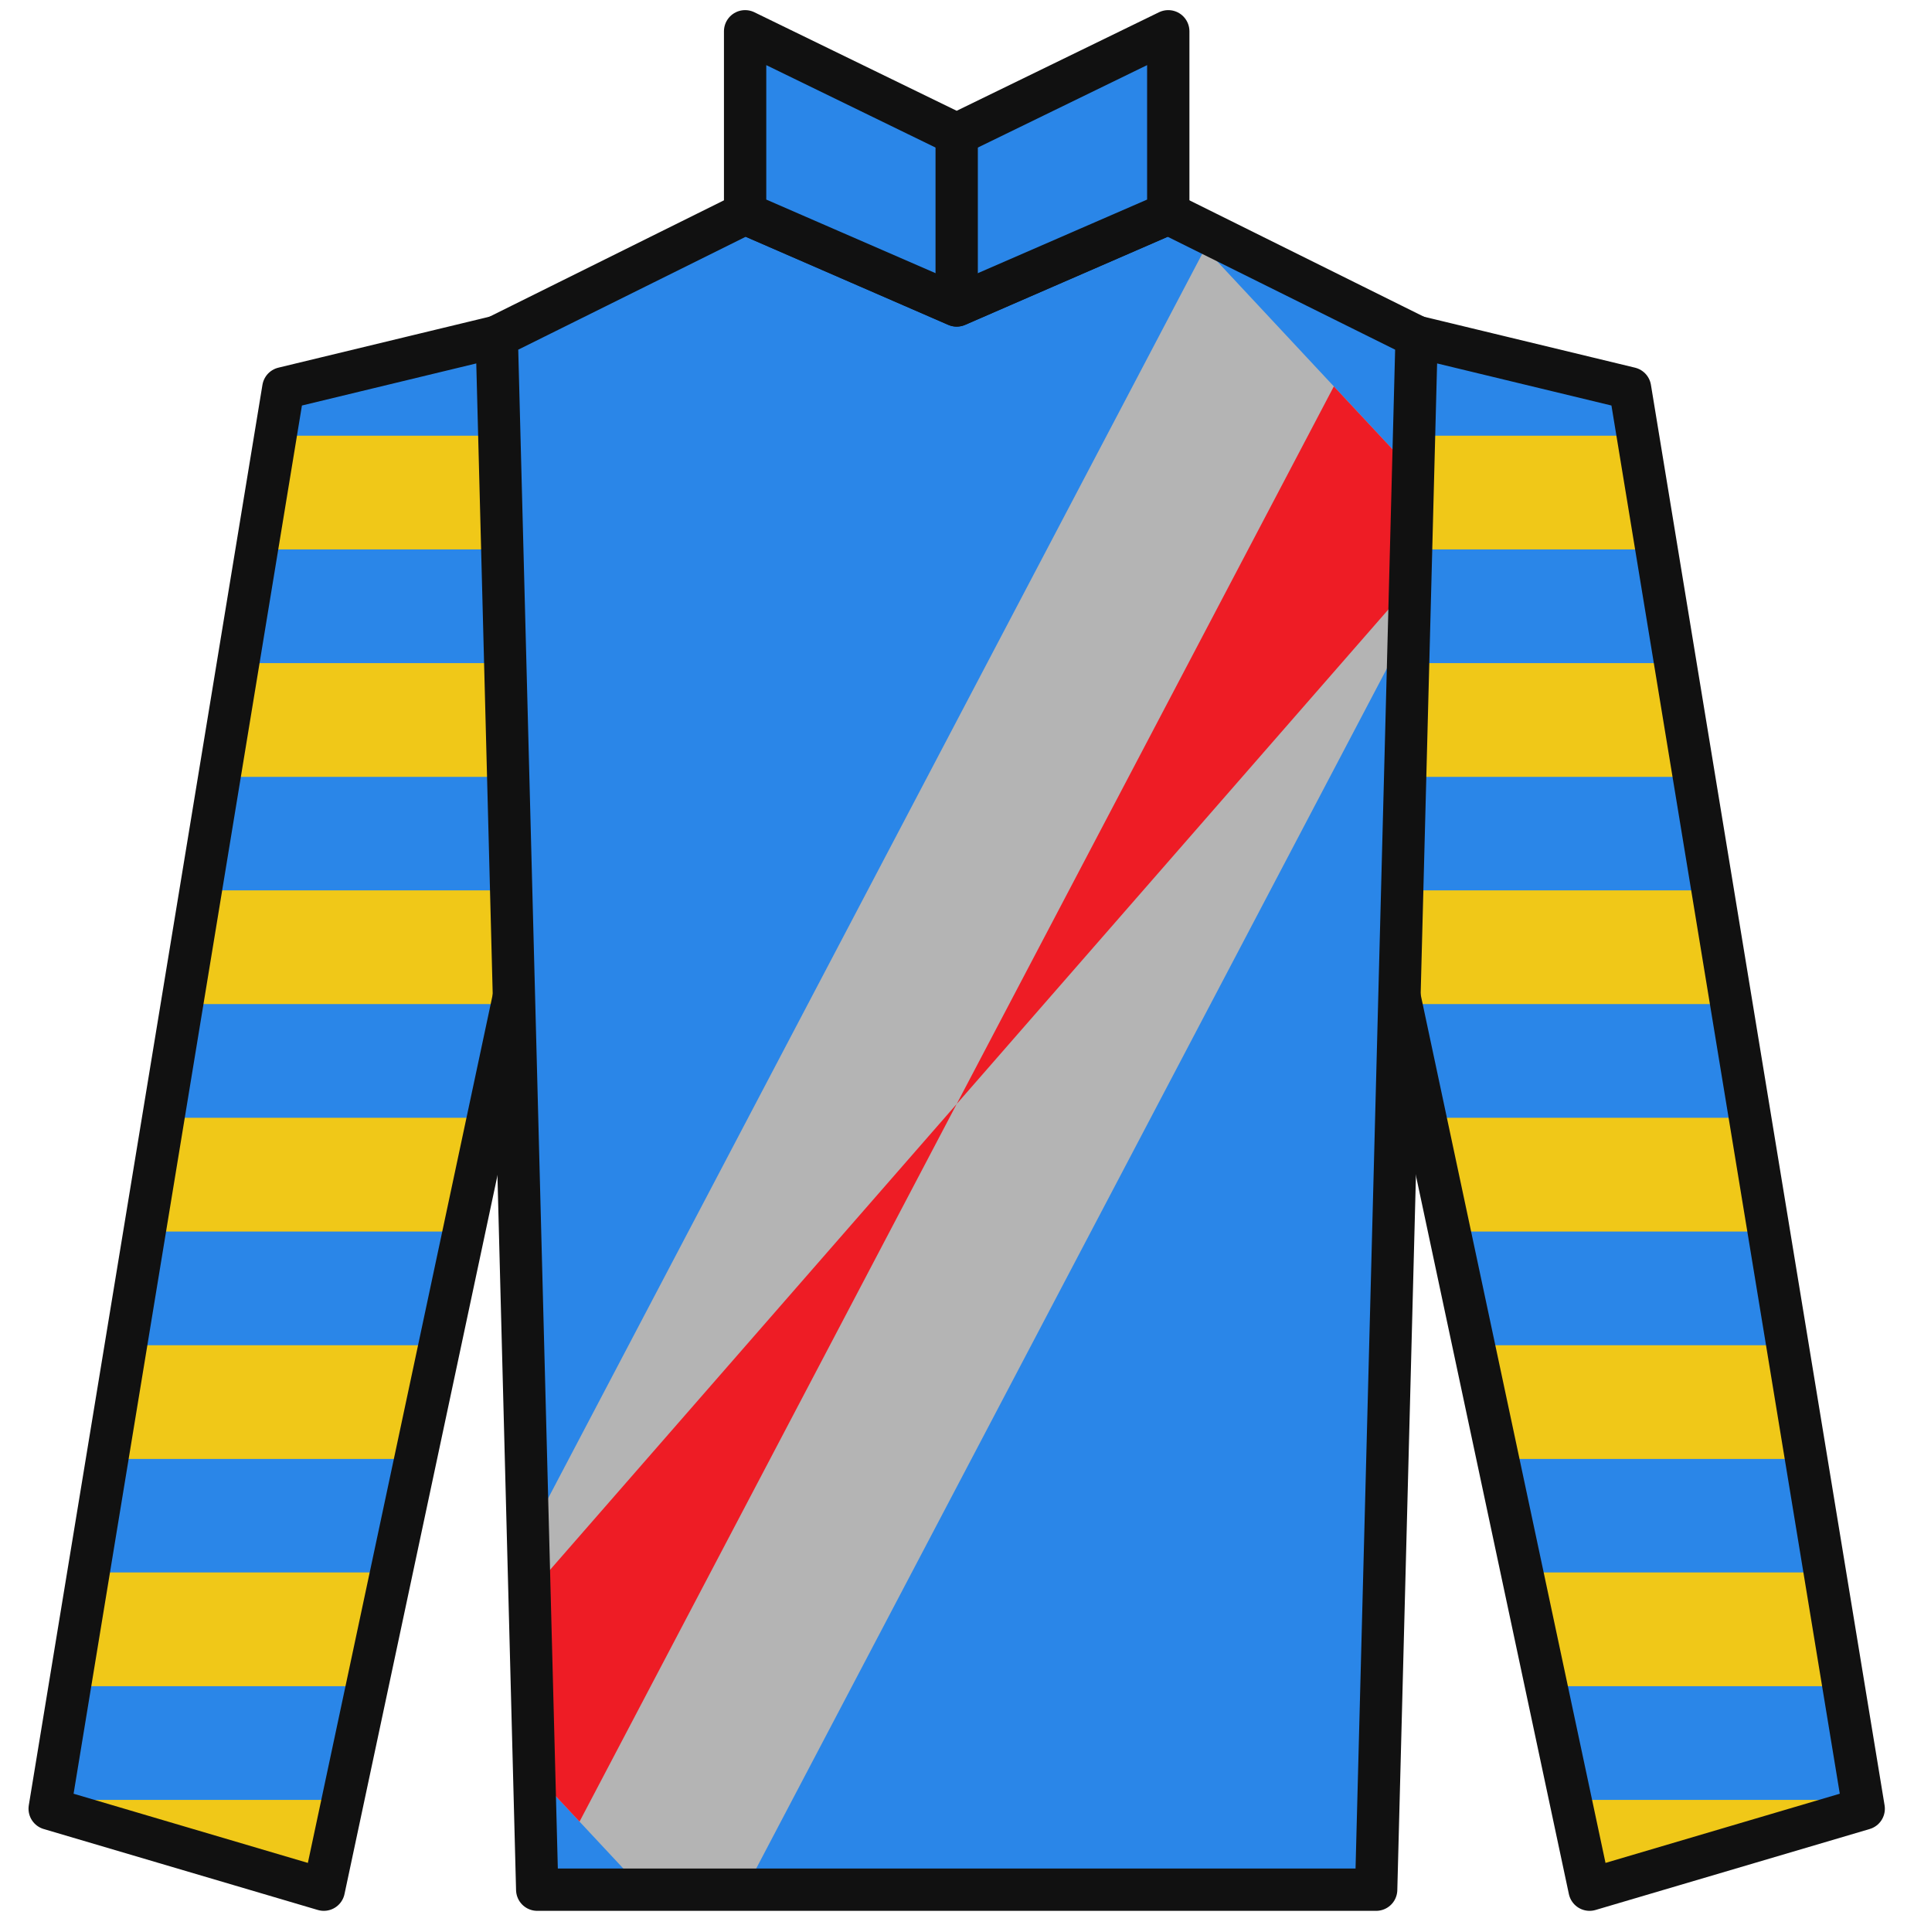
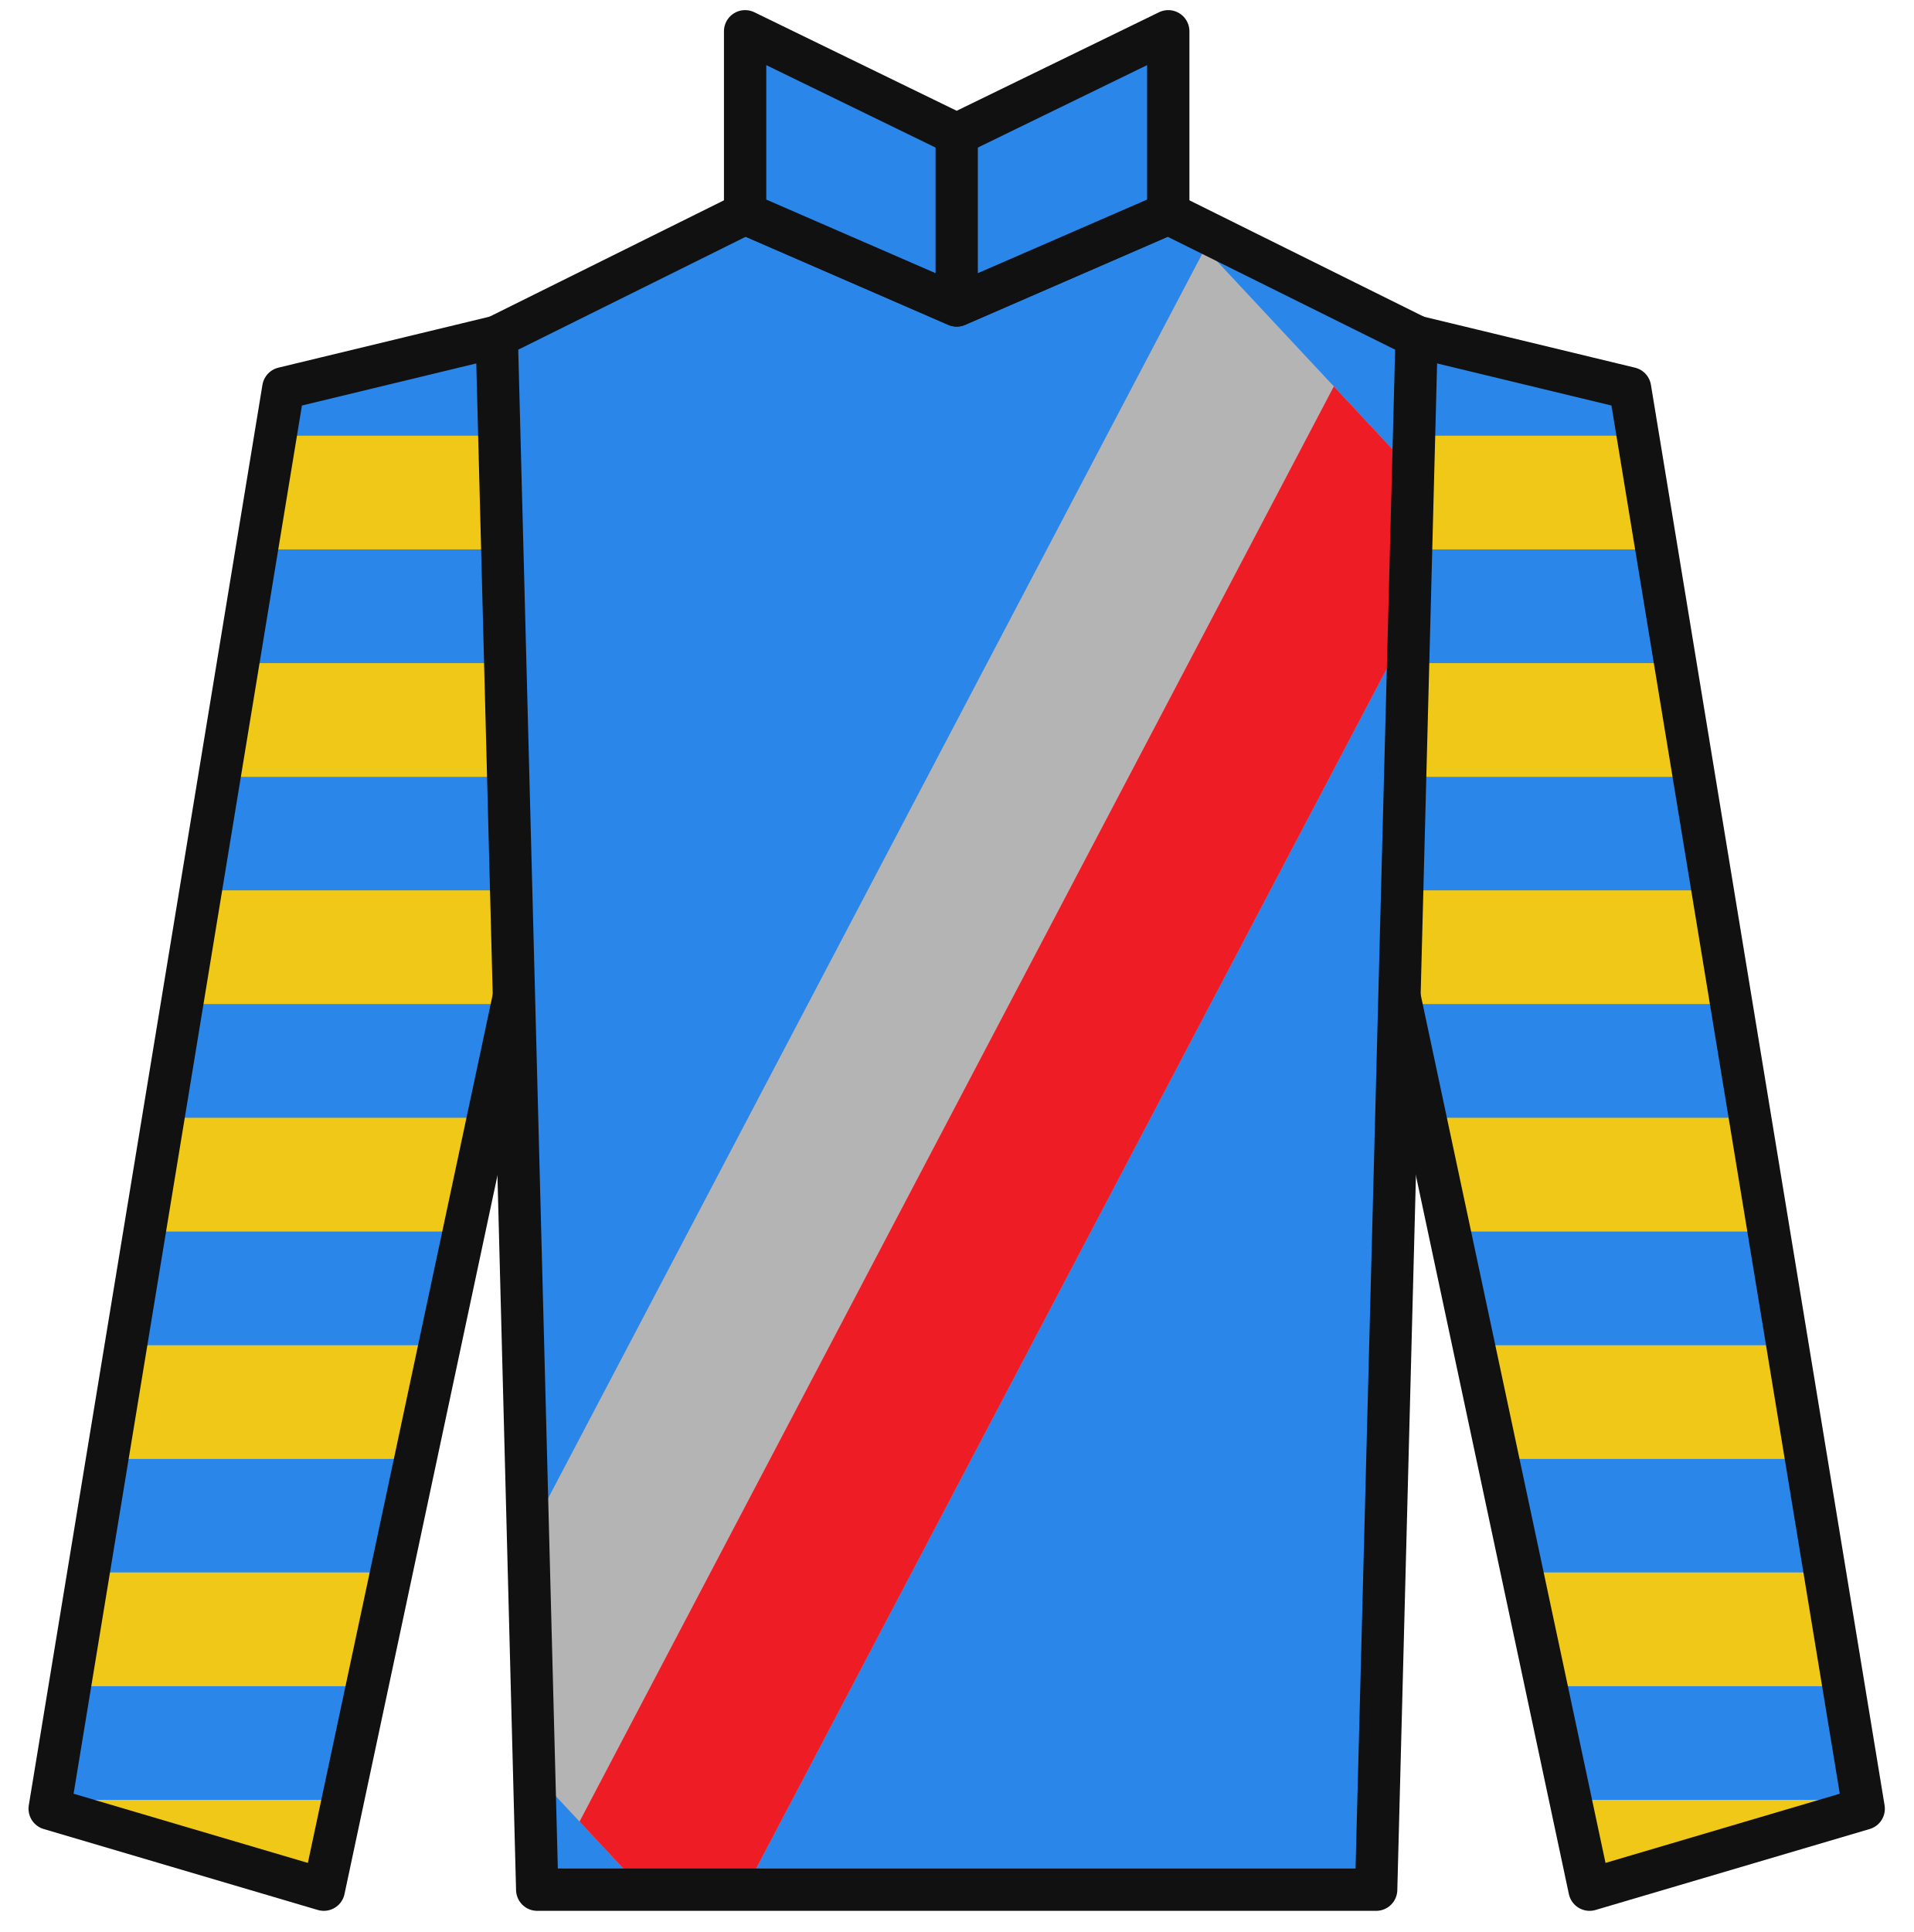
<svg xmlns="http://www.w3.org/2000/svg" class="trikot" viewBox="-1.5 -0.5 104 105" aria-hidden="true">
  <clipPath id="d1591847al">
    <path d="M25.5,17.8 L13.9,20.6 L1.2,97.8 L16.1,102.2 L27,51 Z" />
  </clipPath>
  <g clip-path="url(#d1591847al)">
    <rect x="0" y="17" width="28" height="86.5" fill="#2A86E8" />
    <rect x="0" y="23.18" width="28" height="6.18" fill="#F0C818" />
    <rect x="0" y="35.54" width="28" height="6.18" fill="#F0C818" />
    <rect x="0" y="47.89" width="28" height="6.18" fill="#F0C818" />
    <rect x="0" y="60.25" width="28" height="6.18" fill="#F0C818" />
    <rect x="0" y="72.61" width="28" height="6.18" fill="#F0C818" />
    <rect x="0" y="84.96" width="28" height="6.18" fill="#F0C818" />
    <rect x="0" y="97.32" width="28" height="6.18" fill="#F0C818" />
  </g>
  <path d="M25.5,17.8 L13.9,20.6 L1.2,97.8 L16.1,102.2 L27,51 Z" fill="none" stroke="#111111" stroke-width="2.3" stroke-linejoin="round" />
  <clipPath id="d1591847ar">
    <path d="M75.5,17.8 L87.1,20.6 L99.8,97.8 L84.9,102.2 L74,51 Z" />
  </clipPath>
  <g clip-path="url(#d1591847ar)">
    <rect x="73" y="17" width="28" height="86.5" fill="#2A86E8" />
    <rect x="73" y="23.18" width="28" height="6.18" fill="#F0C818" />
    <rect x="73" y="35.54" width="28" height="6.18" fill="#F0C818" />
    <rect x="73" y="47.89" width="28" height="6.18" fill="#F0C818" />
    <rect x="73" y="60.25" width="28" height="6.18" fill="#F0C818" />
    <rect x="73" y="72.61" width="28" height="6.18" fill="#F0C818" />
    <rect x="73" y="84.96" width="28" height="6.18" fill="#F0C818" />
    <rect x="73" y="97.32" width="28" height="6.18" fill="#F0C818" />
  </g>
  <path d="M75.5,17.8 L87.1,20.6 L99.8,97.8 L84.9,102.2 L74,51 Z" fill="none" stroke="#111111" stroke-width="2.3" stroke-linejoin="round" />
  <clipPath id="d1591847k">
    <path d="M25.5,17.8 L39,11.1 L50.5,16.1 L62,11.1 L75.5,17.8 L73.3,102.2 L27.7,102.2 Z" />
  </clipPath>
  <g clip-path="url(#d1591847k)">
    <rect x="25" y="10" width="51" height="93" fill="#2A86E8" />
    <polygon points="78.0,28.0 64.0,13.0 23.0,91.0 37.0,106.0" fill="#B4B4B4" />
-     <polygon points="78.0,28.0 71.0,20.5 30.0,98.5 23.0,91.0" fill="#EE1C25" />
+     <polygon points="78.0,28.0 71.0,20.5 30.0,98.5 37.0,106.0" fill="#EE1C25" />
  </g>
  <path d="M25.5,17.8 L39,11.1 L50.5,16.1 L62,11.1 L75.5,17.8 L73.3,102.2 L27.7,102.2 Z" fill="none" stroke="#111111" stroke-width="2.3" stroke-linejoin="round" />
  <path d="M39,1.2 L50.5,6.8 L62,1.2 L62,11.1 L50.5,16.1 L39,11.1 Z" fill="#2A86E8" stroke="#111111" stroke-width="2.3" stroke-linejoin="round" />
  <path d="M50.5,6.8 L50.5,16.1" fill="none" stroke="#111111" stroke-width="2.3" />
</svg>
